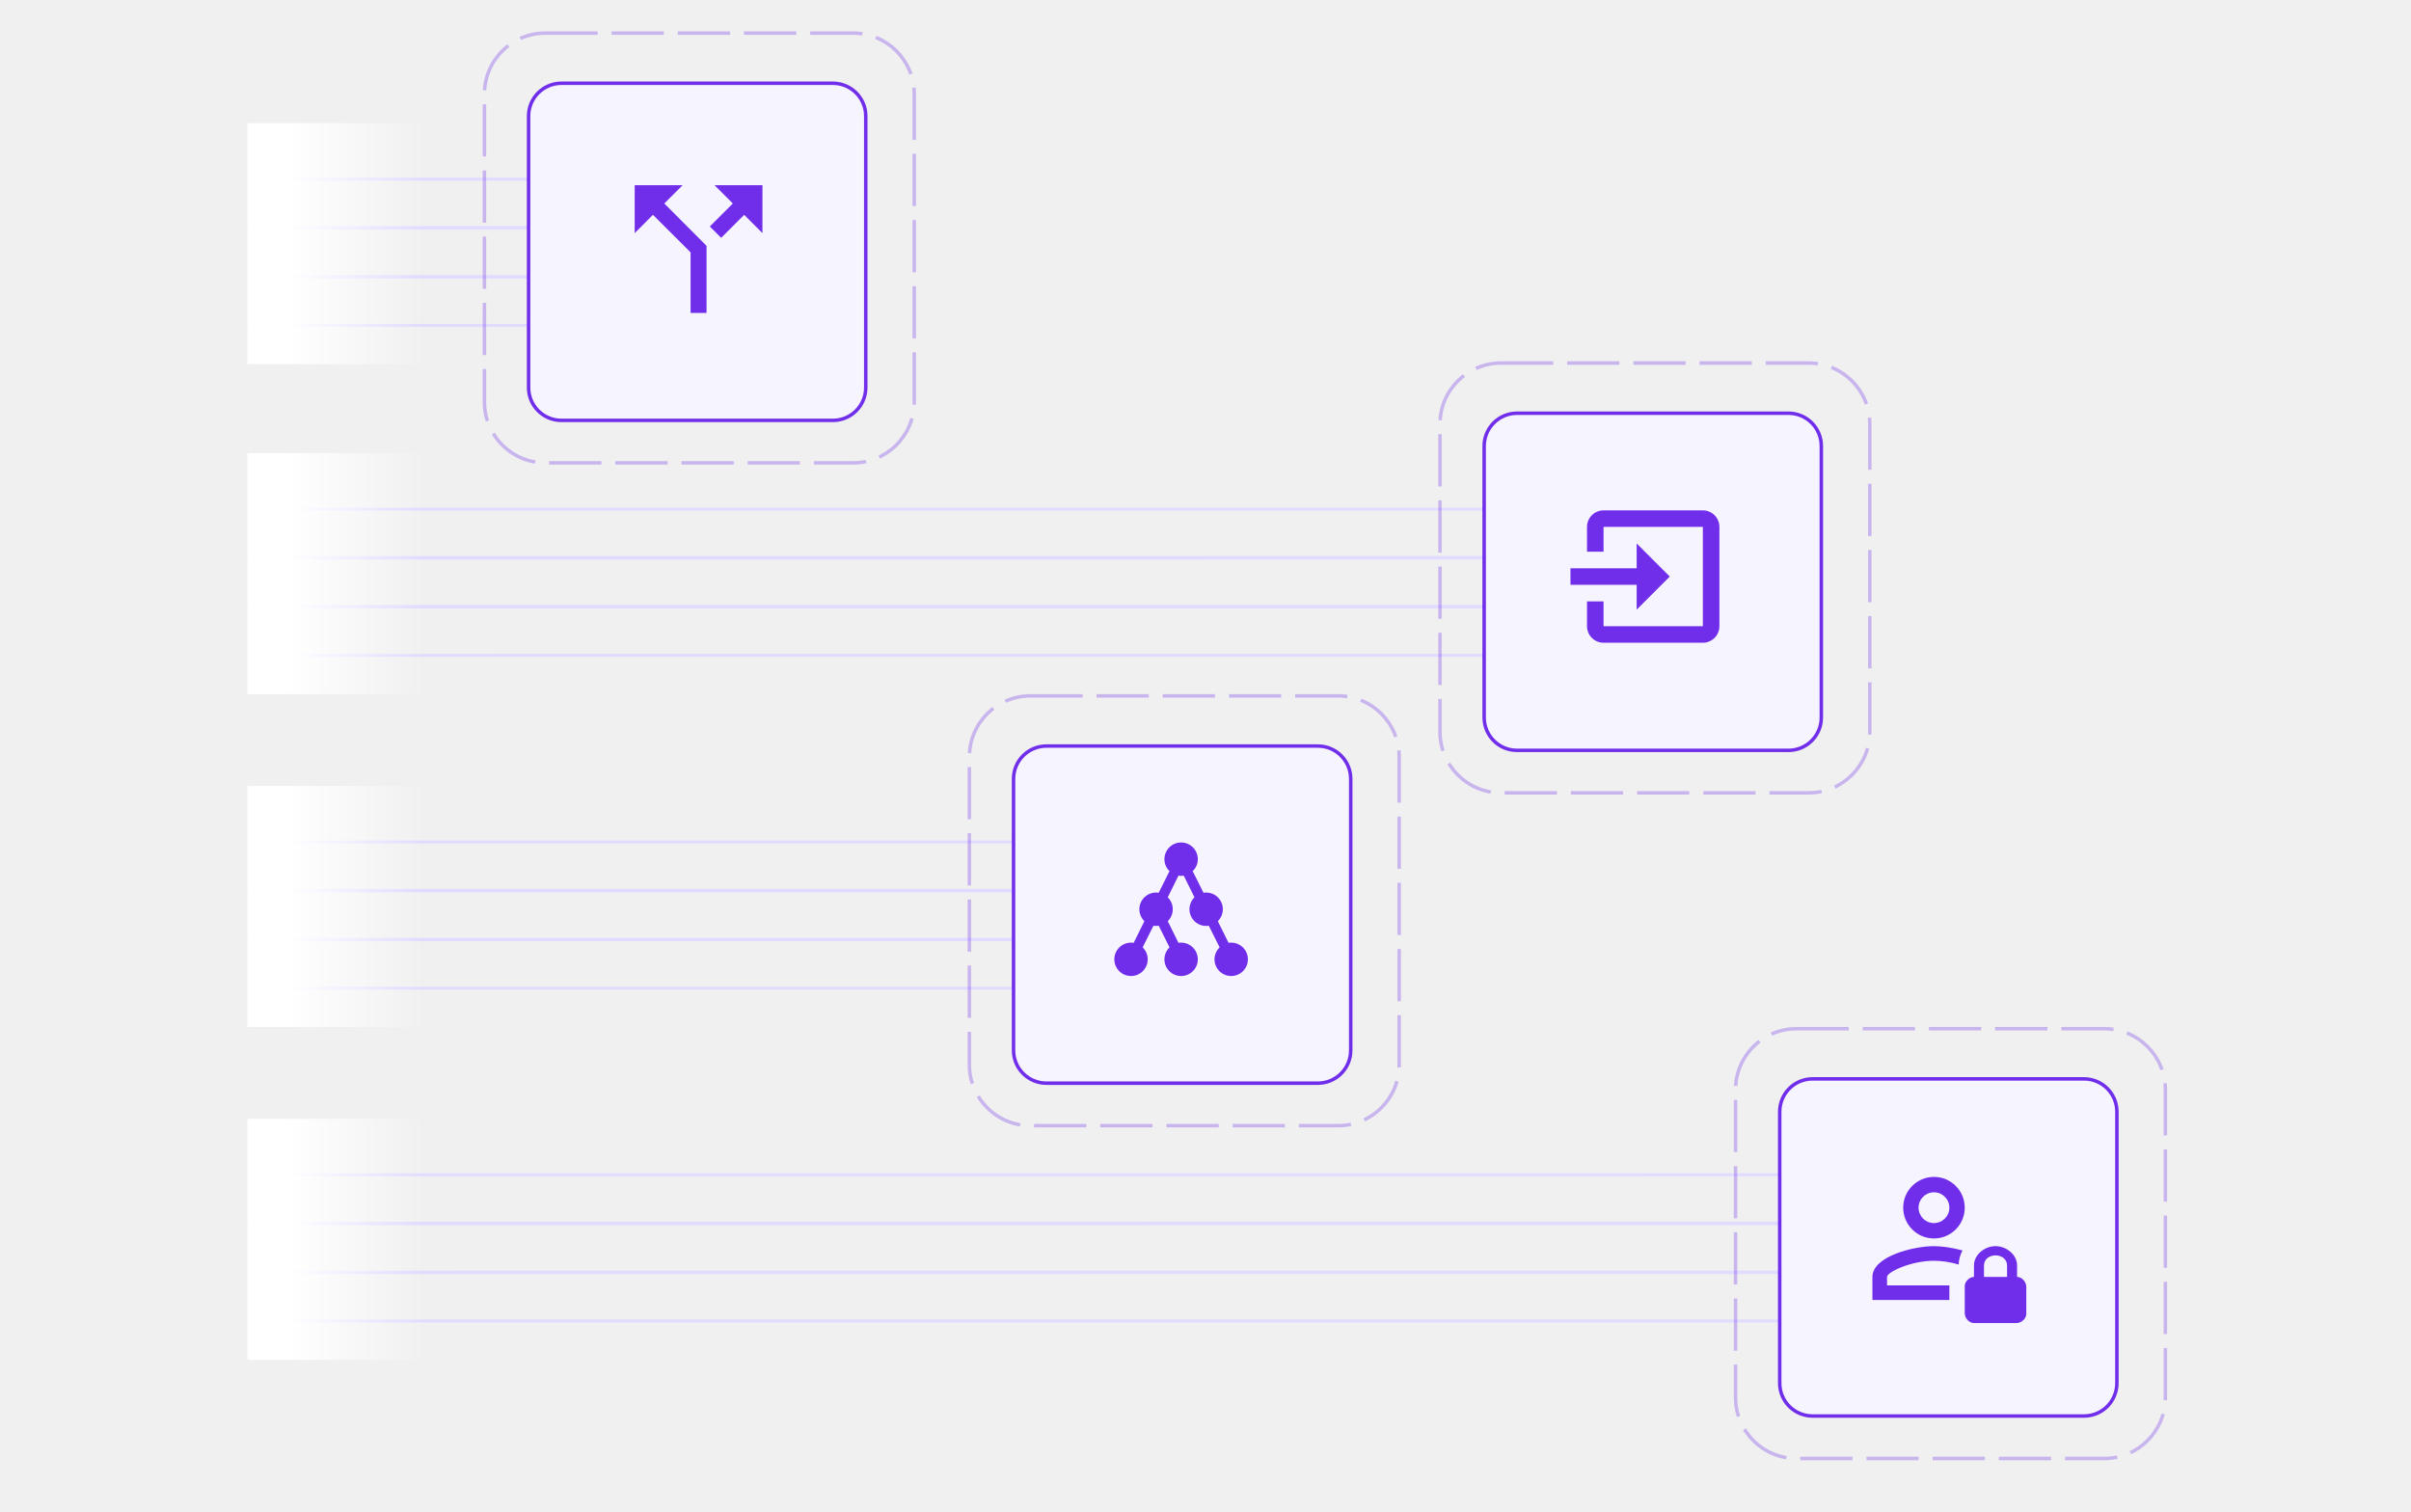
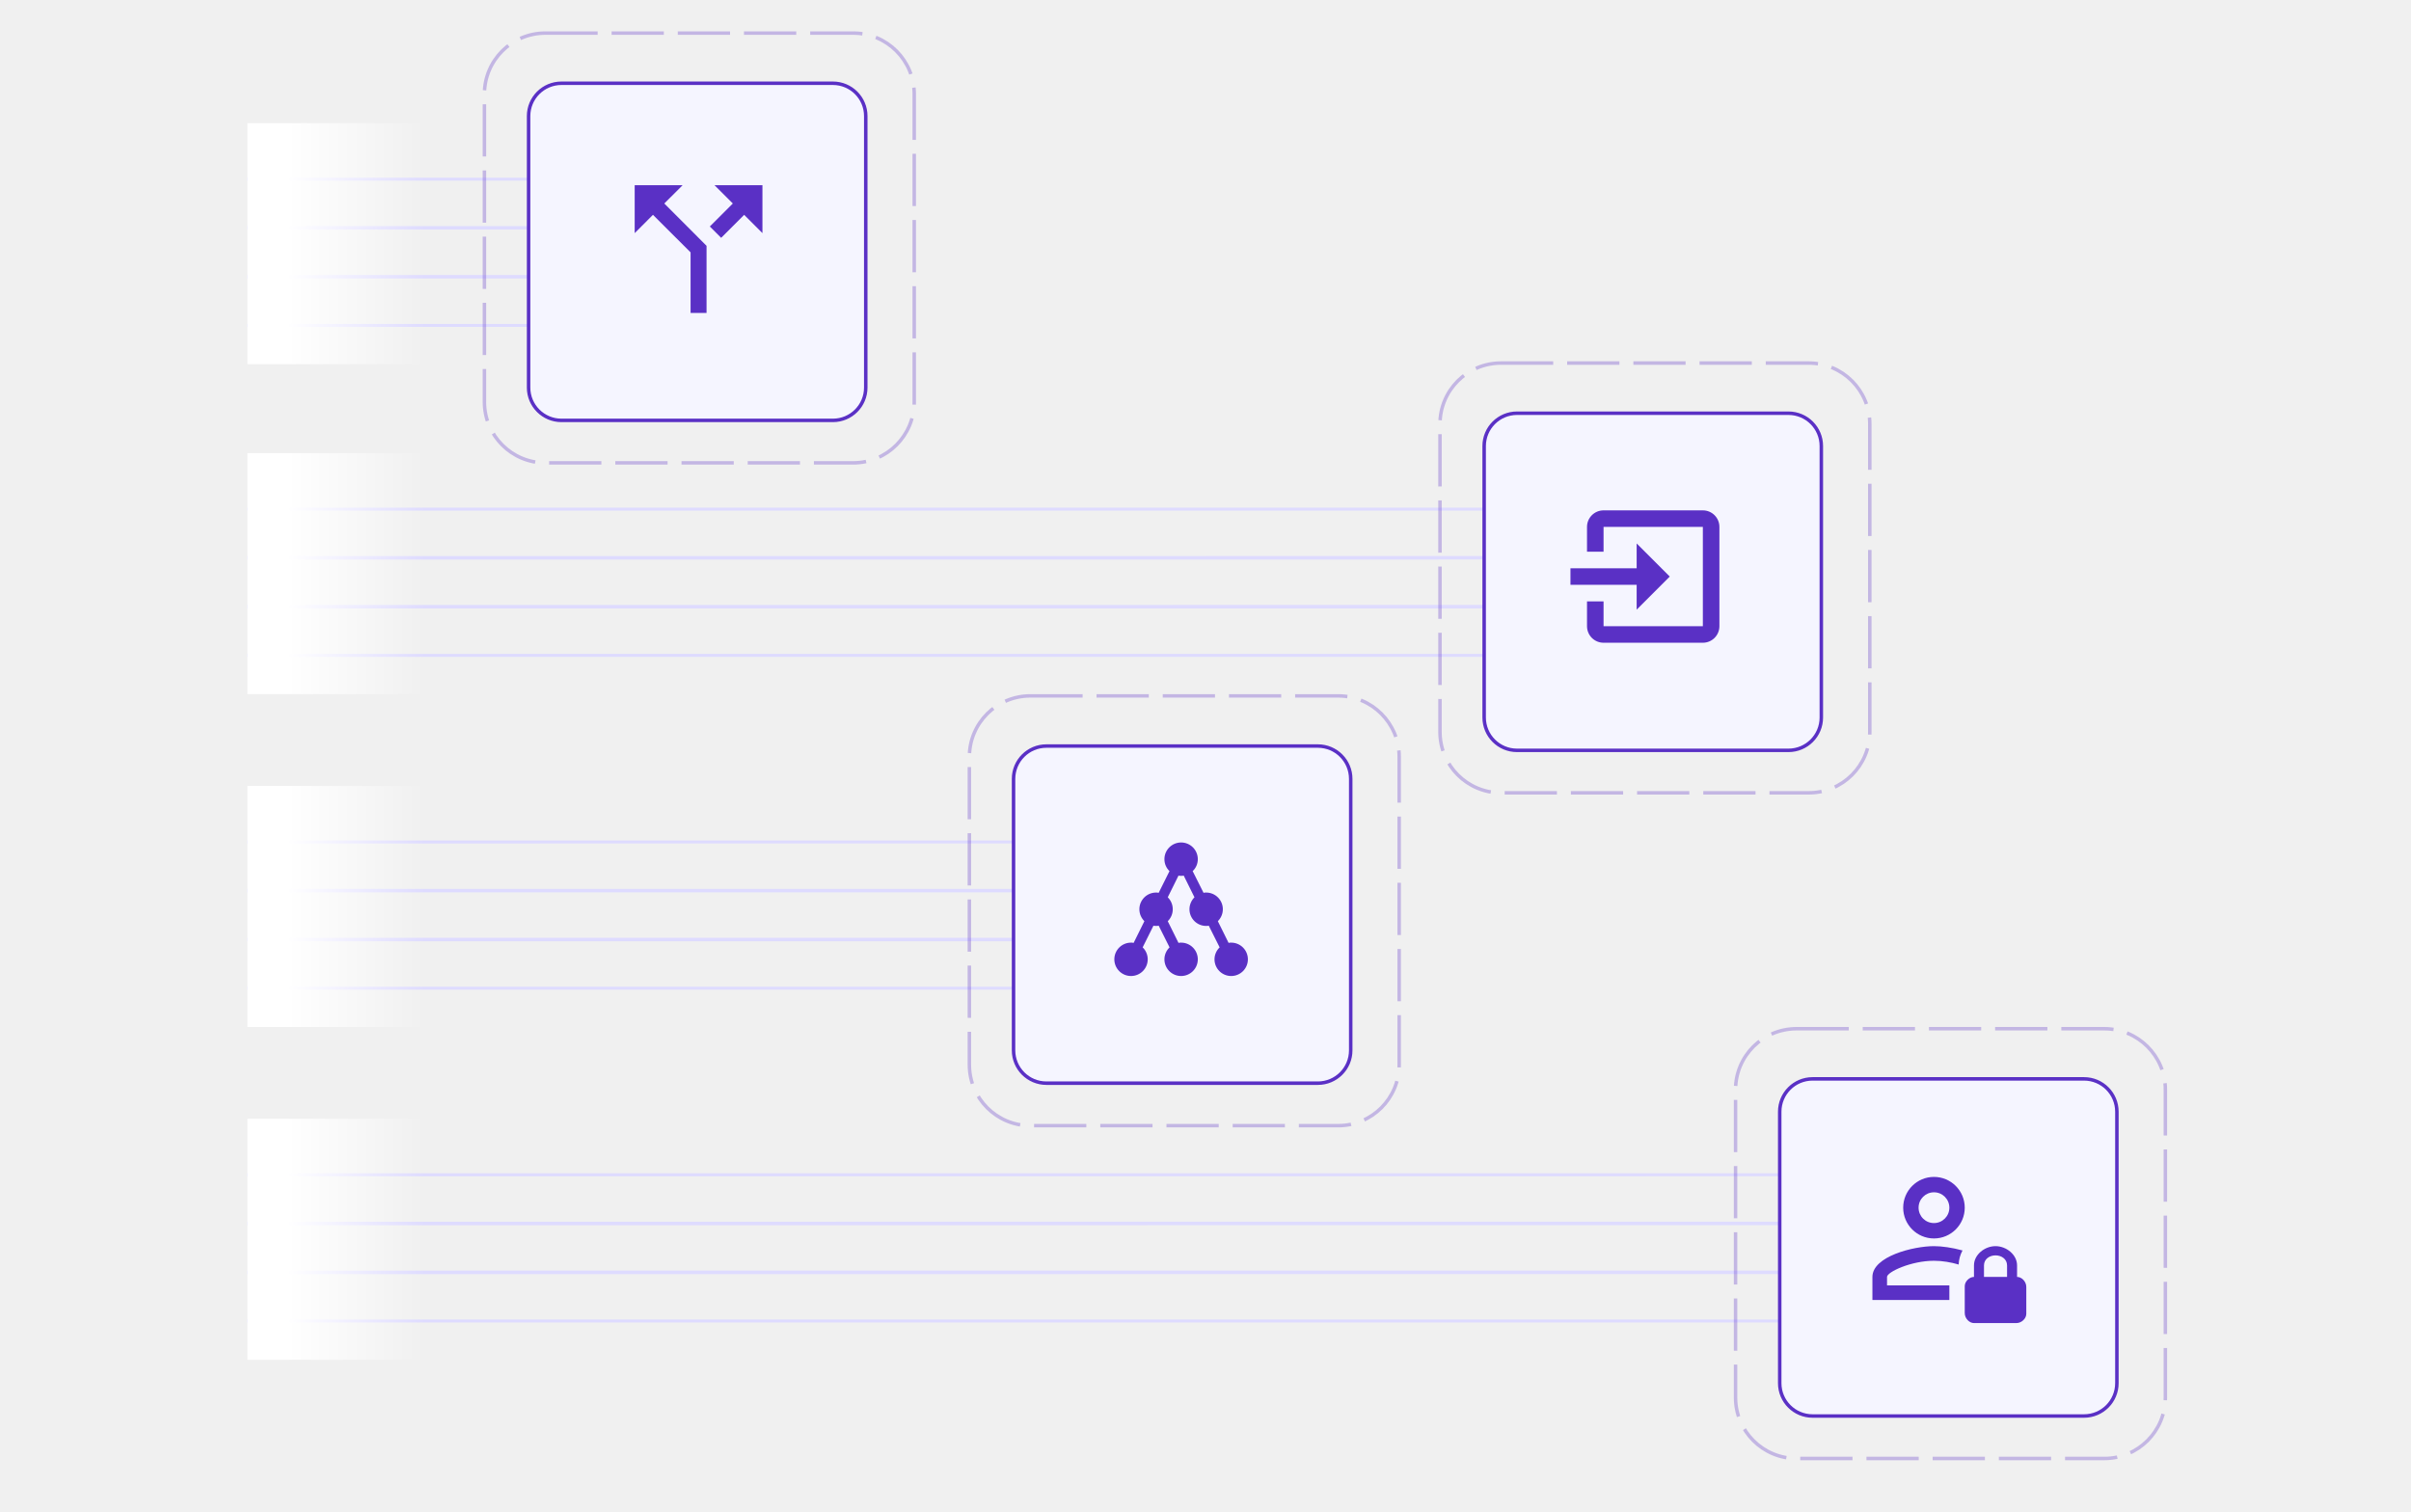
<svg xmlns="http://www.w3.org/2000/svg" width="692" height="434" viewBox="0 0 692 434" fill="none">
  <g clip-path="url(#clip0_1058_36490)">
-     <path d="M159.127 51.354L71 51.368" stroke="#e0dbff" stroke-miterlimit="10" />
-     <path d="M159.127 65.392L71 65.406" stroke="#e0dbff" stroke-miterlimit="10" />
-     <path d="M159.127 79.438L71 79.445" stroke="#e0dbff" stroke-miterlimit="10" />
-     <path d="M159.127 93.476L71 93.483" stroke="#e0dbff" stroke-miterlimit="10" />
+     <path d="M159.127 51.354L71 51.368" stroke="#dedbff" stroke-miterlimit="10" />
+     <path d="M159.127 65.392L71 65.406" stroke="#dedbff" stroke-miterlimit="10" />
+     <path d="M159.127 79.438L71 79.445" stroke="#dedbff" stroke-miterlimit="10" />
+     <path d="M159.127 93.476L71 93.483" stroke="#dedbff" stroke-miterlimit="10" />
  </g>
  <rect x="71" y="35.356" width="51.064" height="69.184" fill="url(#paint0_linear_1058_36490)" />
-   <rect x="139.037" y="9.5" width="123.366" height="123.366" rx="17.5" stroke="#702eea" stroke-opacity="0.3" stroke-dasharray="15 4" />
-   <path d="M239.063 23.899H161.142C155.935 23.899 151.715 28.12 151.715 33.326V111.247C151.715 116.454 155.935 120.674 161.142 120.674H239.063C244.269 120.674 248.49 116.454 248.49 111.247V33.326C248.49 28.12 244.269 23.899 239.063 23.899Z" fill="#f6f5ff" stroke="#702eea" stroke-miterlimit="10" />
-   <path d="M205.083 53.167L210.331 58.415L203.731 65.015L206.985 68.269L213.585 61.669L218.833 66.917V53.167M195.917 53.167H182.167V66.917L187.414 61.669L198.208 72.44V89.833H202.792V70.561L190.669 58.415" fill="#702eea" />
+   <rect x="139.037" y="9.5" width="123.366" height="123.366" rx="17.5" stroke="#5a30c5" stroke-opacity="0.3" stroke-dasharray="15 4" />
+   <path d="M239.063 23.899H161.142C155.935 23.899 151.715 28.12 151.715 33.326V111.247C151.715 116.454 155.935 120.674 161.142 120.674H239.063C244.269 120.674 248.49 116.454 248.49 111.247V33.326C248.49 28.12 244.269 23.899 239.063 23.899Z" fill="#f5f5ff" stroke="#5a30c5" stroke-miterlimit="10" />
+   <path d="M205.083 53.167L210.331 58.415L203.731 65.015L206.985 68.269L213.585 61.669L218.833 66.917V53.167M195.917 53.167H182.167V66.917L187.414 61.669L198.208 72.44V89.833H202.792V70.561L190.669 58.415" fill="#5a30c5" />
  <g clip-path="url(#clip1_1058_36490)">
-     <path d="M298.318 241.609L71 241.623" stroke="#e0dbff" stroke-miterlimit="10" />
-     <path d="M298.318 255.648L71 255.662" stroke="#e0dbff" stroke-miterlimit="10" />
-     <path d="M298.318 269.693L71 269.7" stroke="#e0dbff" stroke-miterlimit="10" />
-     <path d="M298.318 283.732L71 283.739" stroke="#e0dbff" stroke-miterlimit="10" />
+     <path d="M298.318 241.609L71 241.623" stroke="#dedbff" stroke-miterlimit="10" />
+     <path d="M298.318 255.648L71 255.662" stroke="#dedbff" stroke-miterlimit="10" />
+     <path d="M298.318 269.693L71 269.7" stroke="#dedbff" stroke-miterlimit="10" />
+     <path d="M298.318 283.732L71 283.739" stroke="#dedbff" stroke-miterlimit="10" />
  </g>
  <rect x="71" y="225.611" width="51.064" height="69.184" fill="url(#paint1_linear_1058_36490)" />
-   <rect x="278.228" y="199.756" width="123.366" height="123.366" rx="17.5" stroke="#702eea" stroke-opacity="0.3" stroke-dasharray="15 4" />
-   <path d="M378.254 214.155H300.333C295.126 214.155 290.906 218.375 290.906 223.582V301.503C290.906 306.709 295.126 310.93 300.333 310.93H378.254C383.46 310.93 387.681 306.709 387.681 301.503V223.582C387.681 218.375 383.46 214.155 378.254 214.155Z" fill="#f6f5ff" stroke="#702eea" stroke-miterlimit="10" />
+   <rect x="278.228" y="199.756" width="123.366" height="123.366" rx="17.5" stroke="#5a30c5" stroke-opacity="0.3" stroke-dasharray="15 4" />
+   <path d="M378.254 214.155H300.333C295.126 214.155 290.906 218.375 290.906 223.582V301.503C290.906 306.709 295.126 310.93 300.333 310.93H378.254C383.46 310.93 387.681 306.709 387.681 301.503V223.582C387.681 218.375 383.46 214.155 378.254 214.155Z" fill="#f5f5ff" stroke="#5a30c5" stroke-miterlimit="10" />
  <g clip-path="url(#clip2_1058_36490)">
-     <path d="M433.392 146.069L71 146.083" stroke="#e0dbff" stroke-miterlimit="10" />
-     <path d="M433.392 160.108L71 160.122" stroke="#e0dbff" stroke-miterlimit="10" />
-     <path d="M433.392 174.153L71 174.16" stroke="#e0dbff" stroke-miterlimit="10" />
-     <path d="M433.392 188.192L71 188.199" stroke="#e0dbff" stroke-miterlimit="10" />
+     <path d="M433.392 146.069L71 146.083" stroke="#dedbff" stroke-miterlimit="10" />
+     <path d="M433.392 160.108L71 160.122" stroke="#dedbff" stroke-miterlimit="10" />
+     <path d="M433.392 174.153L71 174.16" stroke="#dedbff" stroke-miterlimit="10" />
+     <path d="M433.392 188.192L71 188.199" stroke="#dedbff" stroke-miterlimit="10" />
  </g>
  <rect x="71" y="130.072" width="51.064" height="69.184" fill="url(#paint2_linear_1058_36490)" />
-   <rect x="413.301" y="104.216" width="123.366" height="123.366" rx="17.5" stroke="#702eea" stroke-opacity="0.3" stroke-dasharray="15 4" />
-   <path d="M513.327 118.615H435.406C430.2 118.615 425.979 122.836 425.979 128.042V205.964C425.979 211.17 430.2 215.39 435.406 215.39H513.327C518.534 215.39 522.754 211.17 522.754 205.964V128.042C522.754 122.836 518.534 118.615 513.327 118.615Z" fill="#f6f5ff" stroke="#702eea" stroke-miterlimit="10" />
+   <rect x="413.301" y="104.216" width="123.366" height="123.366" rx="17.5" stroke="#5a30c5" stroke-opacity="0.3" stroke-dasharray="15 4" />
+   <path d="M513.327 118.615H435.406C430.2 118.615 425.979 122.836 425.979 128.042V205.964C425.979 211.17 430.2 215.39 435.406 215.39H513.327C518.534 215.39 522.754 211.17 522.754 205.964V128.042C522.754 122.836 518.534 118.615 513.327 118.615Z" fill="#f5f5ff" stroke="#5a30c5" stroke-miterlimit="10" />
  <g clip-path="url(#clip3_1058_36490)">
-     <path d="M518.224 337.149L71 337.163" stroke="#e0dbff" stroke-miterlimit="10" />
-     <path d="M518.224 351.188L71 351.201" stroke="#e0dbff" stroke-miterlimit="10" />
-     <path d="M518.224 365.233L71 365.24" stroke="#e0dbff" stroke-miterlimit="10" />
-     <path d="M518.224 379.271L71 379.278" stroke="#e0dbff" stroke-miterlimit="10" />
+     <path d="M518.224 337.149L71 337.163" stroke="#dedbff" stroke-miterlimit="10" />
+     <path d="M518.224 351.188L71 351.201" stroke="#dedbff" stroke-miterlimit="10" />
+     <path d="M518.224 365.233L71 365.24" stroke="#dedbff" stroke-miterlimit="10" />
+     <path d="M518.224 379.271L71 379.278" stroke="#dedbff" stroke-miterlimit="10" />
  </g>
  <rect x="71" y="321.151" width="51.064" height="69.184" fill="url(#paint3_linear_1058_36490)" />
-   <rect x="498.134" y="295.295" width="123.366" height="123.366" rx="17.5" stroke="#702eea" stroke-opacity="0.3" stroke-dasharray="15 4" />
-   <path d="M598.16 309.694H520.238C515.032 309.694 510.812 313.915 510.812 319.121V397.043C510.812 402.249 515.032 406.469 520.238 406.469H598.16C603.366 406.469 607.587 402.249 607.587 397.043V319.121C607.587 313.915 603.366 309.694 598.16 309.694Z" fill="#f6f5ff" stroke="#702eea" stroke-miterlimit="10" />
-   <path d="M555.083 355.5C559.964 355.5 563.917 351.547 563.917 346.667C563.917 341.786 559.964 337.833 555.083 337.833C550.203 337.833 546.25 341.786 546.25 346.667C546.25 351.547 550.203 355.5 555.083 355.5ZM555.083 342.25C557.534 342.25 559.5 344.238 559.5 346.667C559.5 349.096 557.534 351.083 555.083 351.083C552.632 351.083 550.667 349.118 550.667 346.667C550.667 344.216 552.654 342.25 555.083 342.25ZM559.5 373.167H537.417V366.542C537.417 360.646 549.187 357.708 555.083 357.708C557.292 357.708 560.339 358.128 563.276 358.945C562.614 360.182 562.216 361.551 562.172 362.986C560.008 362.346 557.534 361.904 555.083 361.904C548.524 361.904 541.612 365.128 541.612 366.542V368.971H559.5C559.5 369.037 559.5 369.126 559.5 369.192V373.167ZM578.933 366.542V363.229C578.933 360.138 575.842 357.708 572.75 357.708C569.658 357.708 566.567 360.138 566.567 363.229V366.542C565.242 366.542 563.917 367.867 563.917 369.192V376.921C563.917 378.467 565.242 379.792 566.567 379.792H578.712C580.258 379.792 581.583 378.467 581.583 377.142V369.413C581.583 367.867 580.258 366.542 578.933 366.542ZM576.062 366.542H569.437V363.229C569.437 361.463 570.983 360.358 572.75 360.358C574.517 360.358 576.062 361.463 576.062 363.229V366.542Z" fill="#702eea" />
-   <path d="M353.375 270.583C353.126 270.583 352.877 270.583 352.628 270.66L349.542 264.431C350.404 263.568 350.979 262.361 350.979 261C350.979 258.355 348.833 256.208 346.188 256.208C345.938 256.208 345.708 256.208 345.44 256.285L342.316 250.056C343.236 249.193 343.792 247.986 343.792 246.625C343.792 243.98 341.645 241.833 339 241.833C336.355 241.833 334.208 243.98 334.208 246.625C334.208 247.986 334.764 249.193 335.665 250.056L332.56 256.285C332.292 256.208 332.062 256.208 331.813 256.208C329.168 256.208 327.021 258.355 327.021 261C327.021 262.361 327.596 263.568 328.458 264.431L325.373 270.66C325.123 270.583 324.874 270.583 324.625 270.583C321.98 270.583 319.833 272.73 319.833 275.375C319.833 278.02 321.98 280.167 324.625 280.167C327.27 280.167 329.417 278.02 329.417 275.375C329.417 274.033 328.861 272.807 327.96 271.944L331.065 265.715C331.333 265.792 331.563 265.792 331.813 265.792C332.062 265.792 332.292 265.792 332.56 265.715L335.684 271.944C334.783 272.807 334.208 274.033 334.208 275.375C334.208 278.02 336.355 280.167 339 280.167C341.645 280.167 343.792 278.02 343.792 275.375C343.792 272.73 341.645 270.583 339 270.583C338.751 270.583 338.502 270.583 338.253 270.66L335.167 264.431C336.048 263.568 336.604 262.361 336.604 261C336.604 259.639 336.048 258.432 335.167 257.569L338.253 251.34C338.502 251.417 338.751 251.417 339 251.417C339.249 251.417 339.498 251.417 339.748 251.34L342.833 257.569C341.971 258.432 341.396 259.658 341.396 261C341.396 263.645 343.543 265.792 346.188 265.792C346.437 265.792 346.667 265.792 346.935 265.715L350.059 271.944C349.158 272.807 348.583 274.033 348.583 275.375C348.583 278.02 350.73 280.167 353.375 280.167C356.02 280.167 358.167 278.02 358.167 275.375C358.167 272.73 356.02 270.583 353.375 270.583Z" fill="#702eea" />
-   <path d="M479.25 165.5L469.75 156V163.125H450.75V167.875H469.75V175M493.5 179.75V151.25C493.5 148.614 491.362 146.5 488.75 146.5H460.25C458.99 146.5 457.782 147 456.891 147.891C456 148.782 455.5 149.99 455.5 151.25V158.375H460.25V151.25H488.75V179.75H460.25V172.625H455.5V179.75C455.5 181.01 456 182.218 456.891 183.109C457.782 184 458.99 184.5 460.25 184.5H488.75C490.01 184.5 491.218 184 492.109 183.109C493 182.218 493.5 181.01 493.5 179.75Z" fill="#702eea" />
+   <rect x="498.134" y="295.295" width="123.366" height="123.366" rx="17.5" stroke="#5a30c5" stroke-opacity="0.3" stroke-dasharray="15 4" />
+   <path d="M598.16 309.694H520.238C515.032 309.694 510.812 313.915 510.812 319.121V397.043C510.812 402.249 515.032 406.469 520.238 406.469H598.16C603.366 406.469 607.587 402.249 607.587 397.043V319.121C607.587 313.915 603.366 309.694 598.16 309.694Z" fill="#f5f5ff" stroke="#5a30c5" stroke-miterlimit="10" />
+   <path d="M555.083 355.5C559.964 355.5 563.917 351.547 563.917 346.667C563.917 341.786 559.964 337.833 555.083 337.833C550.203 337.833 546.25 341.786 546.25 346.667C546.25 351.547 550.203 355.5 555.083 355.5ZM555.083 342.25C557.534 342.25 559.5 344.238 559.5 346.667C559.5 349.096 557.534 351.083 555.083 351.083C552.632 351.083 550.667 349.118 550.667 346.667C550.667 344.216 552.654 342.25 555.083 342.25ZM559.5 373.167H537.417V366.542C537.417 360.646 549.187 357.708 555.083 357.708C557.292 357.708 560.339 358.128 563.276 358.945C562.614 360.182 562.216 361.551 562.172 362.986C560.008 362.346 557.534 361.904 555.083 361.904C548.524 361.904 541.612 365.128 541.612 366.542V368.971H559.5C559.5 369.037 559.5 369.126 559.5 369.192V373.167ZM578.933 366.542V363.229C578.933 360.138 575.842 357.708 572.75 357.708C569.658 357.708 566.567 360.138 566.567 363.229V366.542C565.242 366.542 563.917 367.867 563.917 369.192V376.921C563.917 378.467 565.242 379.792 566.567 379.792H578.712C580.258 379.792 581.583 378.467 581.583 377.142V369.413C581.583 367.867 580.258 366.542 578.933 366.542ZM576.062 366.542H569.437V363.229C569.437 361.463 570.983 360.358 572.75 360.358C574.517 360.358 576.062 361.463 576.062 363.229V366.542Z" fill="#5a30c5" />
+   <path d="M353.375 270.583C353.126 270.583 352.877 270.583 352.628 270.66L349.542 264.431C350.404 263.568 350.979 262.361 350.979 261C350.979 258.355 348.833 256.208 346.188 256.208C345.938 256.208 345.708 256.208 345.44 256.285L342.316 250.056C343.236 249.193 343.792 247.986 343.792 246.625C343.792 243.98 341.645 241.833 339 241.833C336.355 241.833 334.208 243.98 334.208 246.625C334.208 247.986 334.764 249.193 335.665 250.056L332.56 256.285C332.292 256.208 332.062 256.208 331.813 256.208C329.168 256.208 327.021 258.355 327.021 261C327.021 262.361 327.596 263.568 328.458 264.431L325.373 270.66C325.123 270.583 324.874 270.583 324.625 270.583C321.98 270.583 319.833 272.73 319.833 275.375C319.833 278.02 321.98 280.167 324.625 280.167C327.27 280.167 329.417 278.02 329.417 275.375C329.417 274.033 328.861 272.807 327.96 271.944L331.065 265.715C331.333 265.792 331.563 265.792 331.813 265.792C332.062 265.792 332.292 265.792 332.56 265.715L335.684 271.944C334.783 272.807 334.208 274.033 334.208 275.375C334.208 278.02 336.355 280.167 339 280.167C341.645 280.167 343.792 278.02 343.792 275.375C343.792 272.73 341.645 270.583 339 270.583C338.751 270.583 338.502 270.583 338.253 270.66L335.167 264.431C336.048 263.568 336.604 262.361 336.604 261C336.604 259.639 336.048 258.432 335.167 257.569L338.253 251.34C338.502 251.417 338.751 251.417 339 251.417C339.249 251.417 339.498 251.417 339.748 251.34L342.833 257.569C341.971 258.432 341.396 259.658 341.396 261C341.396 263.645 343.543 265.792 346.188 265.792C346.437 265.792 346.667 265.792 346.935 265.715L350.059 271.944C349.158 272.807 348.583 274.033 348.583 275.375C348.583 278.02 350.73 280.167 353.375 280.167C356.02 280.167 358.167 278.02 358.167 275.375C358.167 272.73 356.02 270.583 353.375 270.583Z" fill="#5a30c5" />
+   <path d="M479.25 165.5L469.75 156V163.125H450.75V167.875H469.75V175M493.5 179.75V151.25C493.5 148.614 491.362 146.5 488.75 146.5H460.25C458.99 146.5 457.782 147 456.891 147.891C456 148.782 455.5 149.99 455.5 151.25V158.375H460.25V151.25H488.75V179.75H460.25V172.625H455.5V179.75C455.5 181.01 456 182.218 456.891 183.109C457.782 184 458.99 184.5 460.25 184.5H488.75C490.01 184.5 491.218 184 492.109 183.109C493 182.218 493.5 181.01 493.5 179.75Z" fill="#5a30c5" />
  <defs>
    <linearGradient id="paint0_linear_1058_36490" x1="122.064" y1="76.537" x2="82.531" y2="76.537" gradientUnits="userSpaceOnUse">
      <stop stop-color="white" stop-opacity="0" />
      <stop offset="1" stop-color="white" />
    </linearGradient>
    <linearGradient id="paint1_linear_1058_36490" x1="122.064" y1="266.792" x2="82.531" y2="266.792" gradientUnits="userSpaceOnUse">
      <stop stop-color="white" stop-opacity="0" />
      <stop offset="1" stop-color="white" />
    </linearGradient>
    <linearGradient id="paint2_linear_1058_36490" x1="122.064" y1="171.253" x2="82.531" y2="171.253" gradientUnits="userSpaceOnUse">
      <stop stop-color="white" stop-opacity="0" />
      <stop offset="1" stop-color="white" />
    </linearGradient>
    <linearGradient id="paint3_linear_1058_36490" x1="122.064" y1="362.332" x2="82.531" y2="362.332" gradientUnits="userSpaceOnUse">
      <stop stop-color="white" stop-opacity="0" />
      <stop offset="1" stop-color="white" />
    </linearGradient>
    <clipPath id="clip0_1058_36490">
      <rect width="42.828" height="88.127" fill="white" transform="translate(159.127 51.0044) rotate(90)" />
    </clipPath>
    <clipPath id="clip1_1058_36490">
      <rect width="42.828" height="227.318" fill="white" transform="translate(298.318 241.26) rotate(90)" />
    </clipPath>
    <clipPath id="clip2_1058_36490">
      <rect width="42.828" height="362.392" fill="white" transform="translate(433.392 145.72) rotate(90)" />
    </clipPath>
    <clipPath id="clip3_1058_36490">
      <rect width="42.828" height="447.224" fill="white" transform="translate(518.224 336.8) rotate(90)" />
    </clipPath>
  </defs>
</svg>
